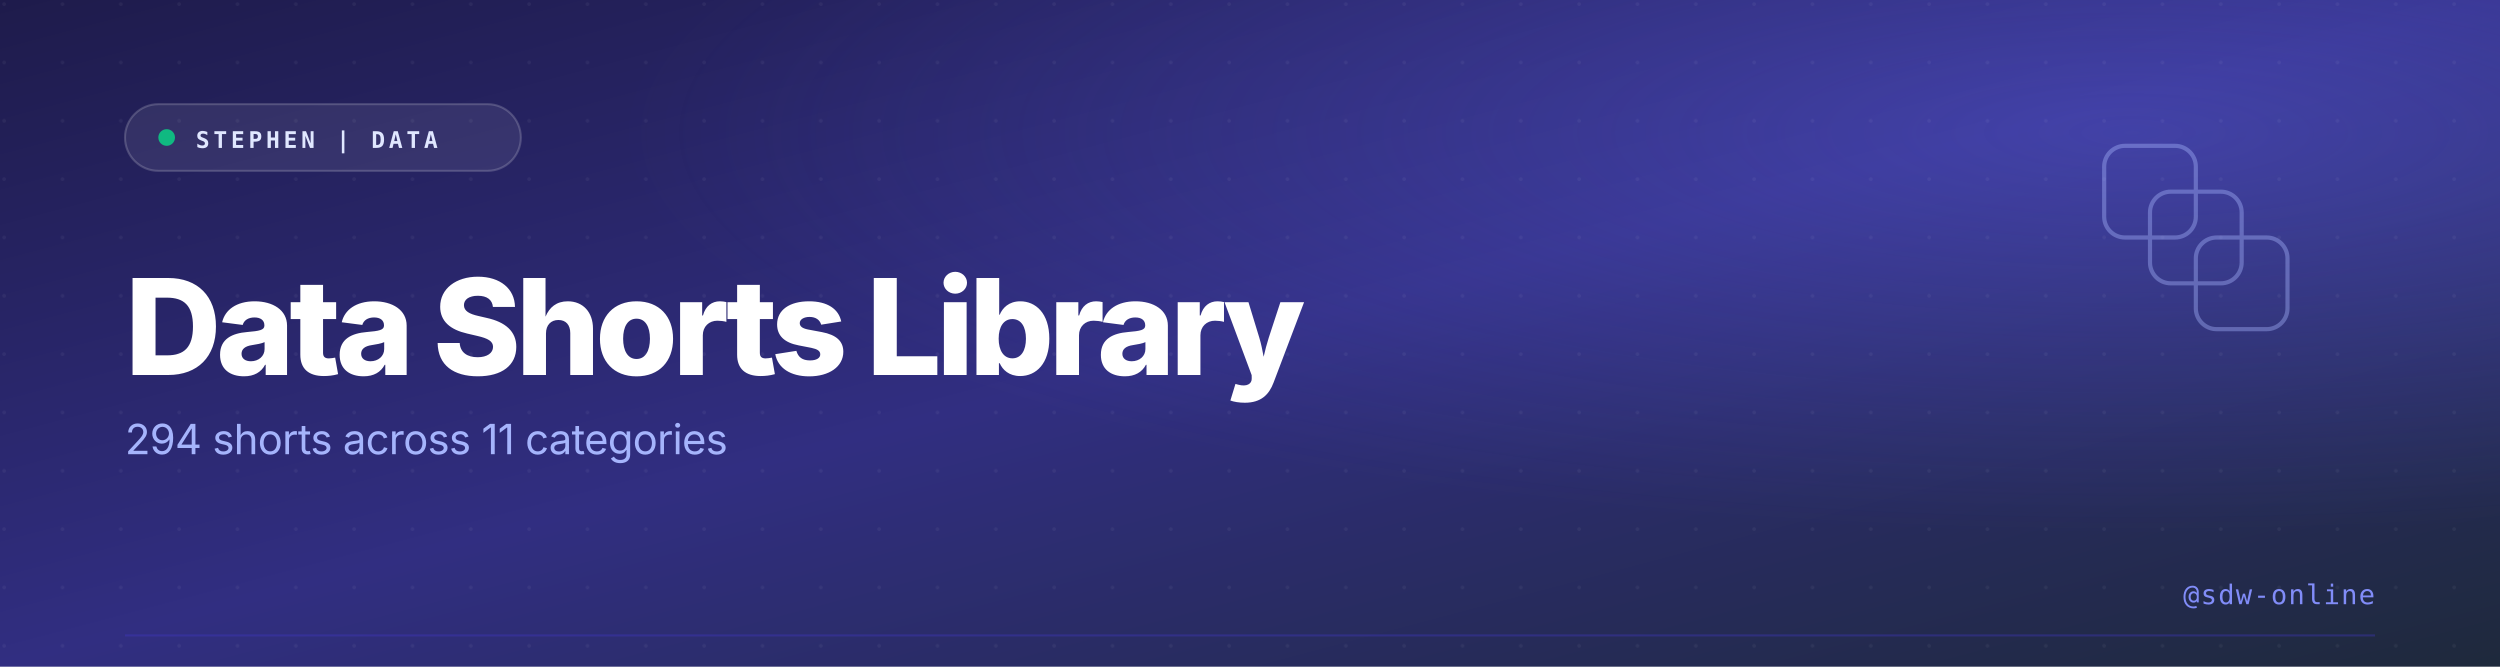
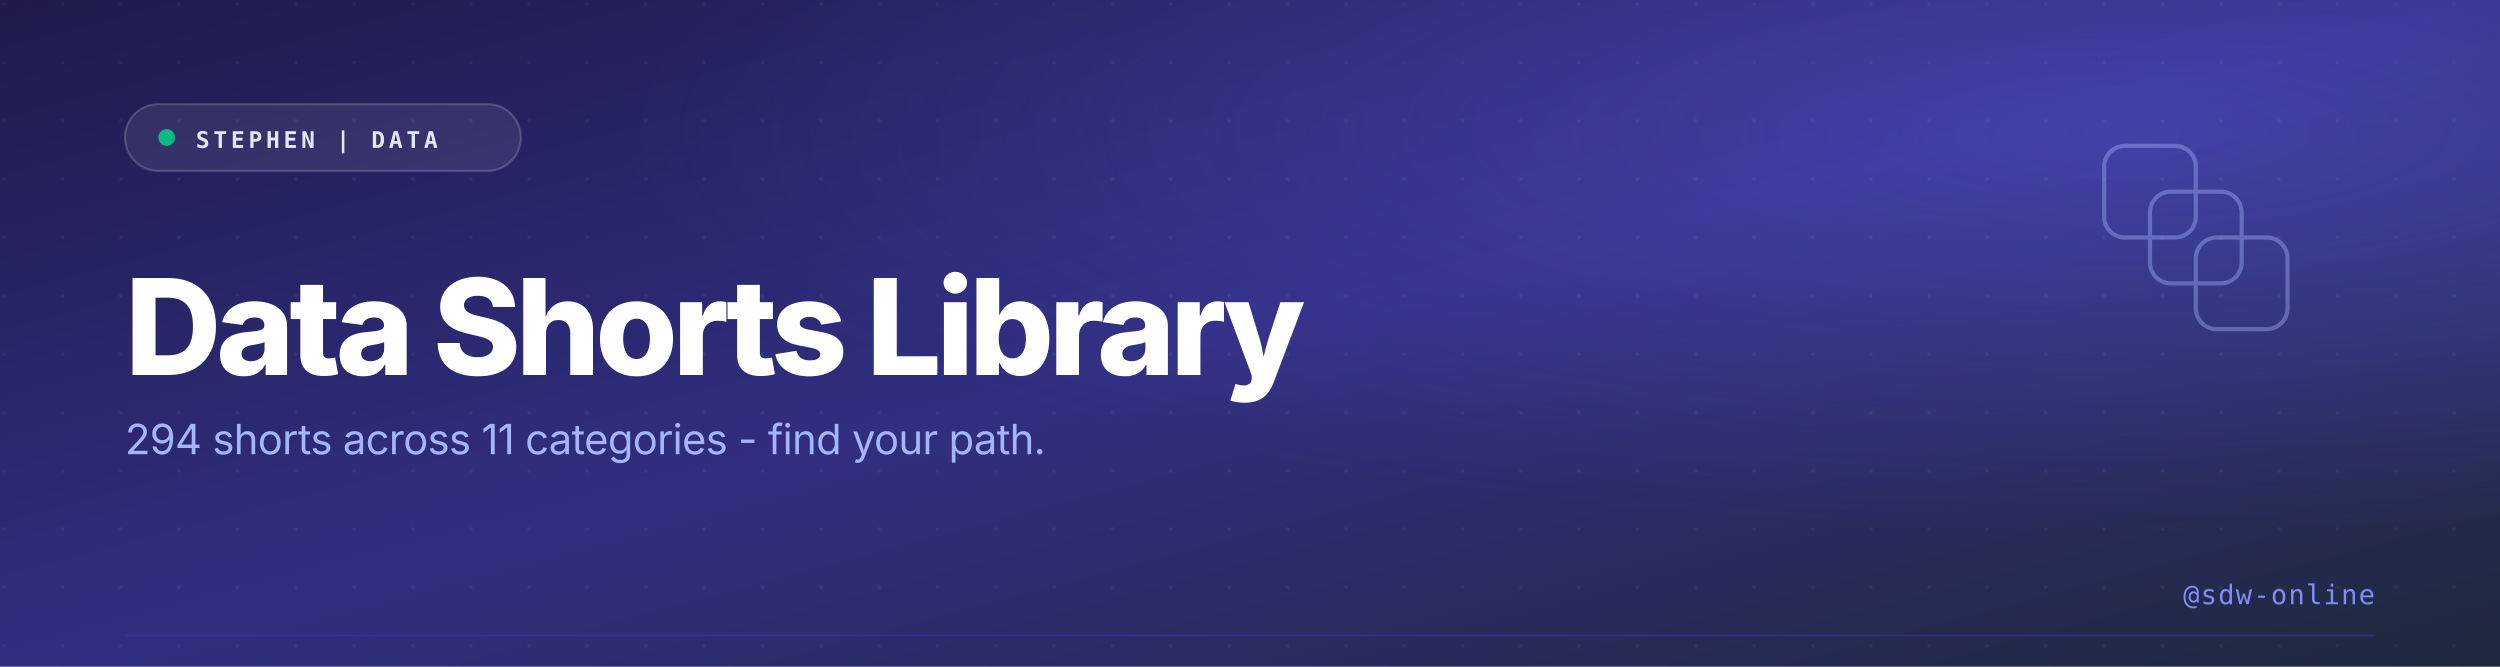
<svg xmlns="http://www.w3.org/2000/svg" viewBox="0 0 1200 320" width="1200" height="320">
  <defs>
    <linearGradient id="bg" x1="0" y1="0" x2="1" y2="1">
      <stop offset="0" stop-color="#1e1b4b" />
      <stop offset="0.5" stop-color="#312e81" />
      <stop offset="1" stop-color="#1e293b" />
    </linearGradient>
    <radialGradient id="glow" cx="0.85" cy="0.2" r="0.6">
      <stop offset="0" stop-color="#6366f1" stop-opacity="0.35" />
      <stop offset="1" stop-color="#6366f1" stop-opacity="0" />
+       <animate attributeName="cx" values="0.85;0.55;0.85" dur="14s" repeatCount="indefinite" />
+       <animate attributeName="cy" values="0.2;0.4;0.2" dur="14s" repeatCount="indefinite" />
    </radialGradient>
    <pattern id="dots" x="0" y="0" width="28" height="28" patternUnits="userSpaceOnUse">
      <circle cx="2" cy="2" r="0.9" fill="#ffffff" opacity="0.05" />
    </pattern>
  </defs>
  <rect width="1200" height="320" fill="url(#bg)" />
  <rect width="1200" height="320" fill="url(#glow)" />
  <rect width="1200" height="320" fill="url(#dots)" />
  <g transform="translate(60, 50)">
    <rect width="190" height="32" rx="16" fill="#ffffff" fill-opacity="0.08" stroke="#ffffff" stroke-opacity="0.18" />
-     <circle cx="20" cy="16" r="4" fill="#10b981" />
+     <circle cx="20" cy="16" r="4" fill="#10b981">
+       <animate attributeName="opacity" values="1;0.45;1" dur="2.4s" repeatCount="indefinite" />
+     </circle>
    <text x="34" y="21" font-family="ui-monospace, 'JetBrains Mono', 'Consolas', monospace" font-size="11" font-weight="600" fill="#e0e7ff" letter-spacing="1.8">STEPHEN | DATA</text>
  </g>
  <text x="60" y="180" font-family="Inter, -apple-system, system-ui, sans-serif" font-size="64" font-weight="800" fill="#ffffff" letter-spacing="-2.5">Data Shorts Library</text>
-   <text x="60" y="218" font-family="Inter, -apple-system, system-ui, sans-serif" font-size="20" font-weight="400" fill="#a5b4fc" letter-spacing="-0.3">294 shorts across 11 categories</text>
+   <text x="60" y="218" font-family="Inter, -apple-system, system-ui, sans-serif" font-size="20" font-weight="400" fill="#a5b4fc" letter-spacing="-0.3">294 shorts across 11 categories - find your path.</text>
  <text x="1140" y="290" text-anchor="end" font-family="ui-monospace, 'JetBrains Mono', 'Consolas', monospace" font-size="13" font-weight="500" fill="#818cf8" letter-spacing="0.6">@sdw-online</text>
-   <g transform="translate(1010, 70)" opacity="0.4">
-     <rect x="0" y="0" width="44" height="44" rx="10" stroke="#a5b4fc" stroke-width="2" fill="none" />
-     <rect x="22" y="22" width="44" height="44" rx="10" stroke="#a5b4fc" stroke-width="2" fill="none" />
-     <rect x="44" y="44" width="44" height="44" rx="10" stroke="#a5b4fc" stroke-width="2" fill="none" />
+   <g transform="translate(1054, 114)" opacity="0.4">
+     <g>
+       <rect x="-44" y="-44" width="44" height="44" rx="10" stroke="#a5b4fc" stroke-width="2" fill="none" />
+       <rect x="-22" y="-22" width="44" height="44" rx="10" stroke="#a5b4fc" stroke-width="2" fill="none" />
+       <rect x="0" y="0" width="44" height="44" rx="10" stroke="#a5b4fc" stroke-width="2" fill="none" />
+       <animateTransform attributeName="transform" attributeType="XML" type="rotate" from="0" to="360" dur="60s" repeatCount="indefinite" />
+     </g>
  </g>
  <line x1="60" y1="305" x2="1140" y2="305" stroke="#4338ca" stroke-opacity="0.35" stroke-width="1" />
</svg>
